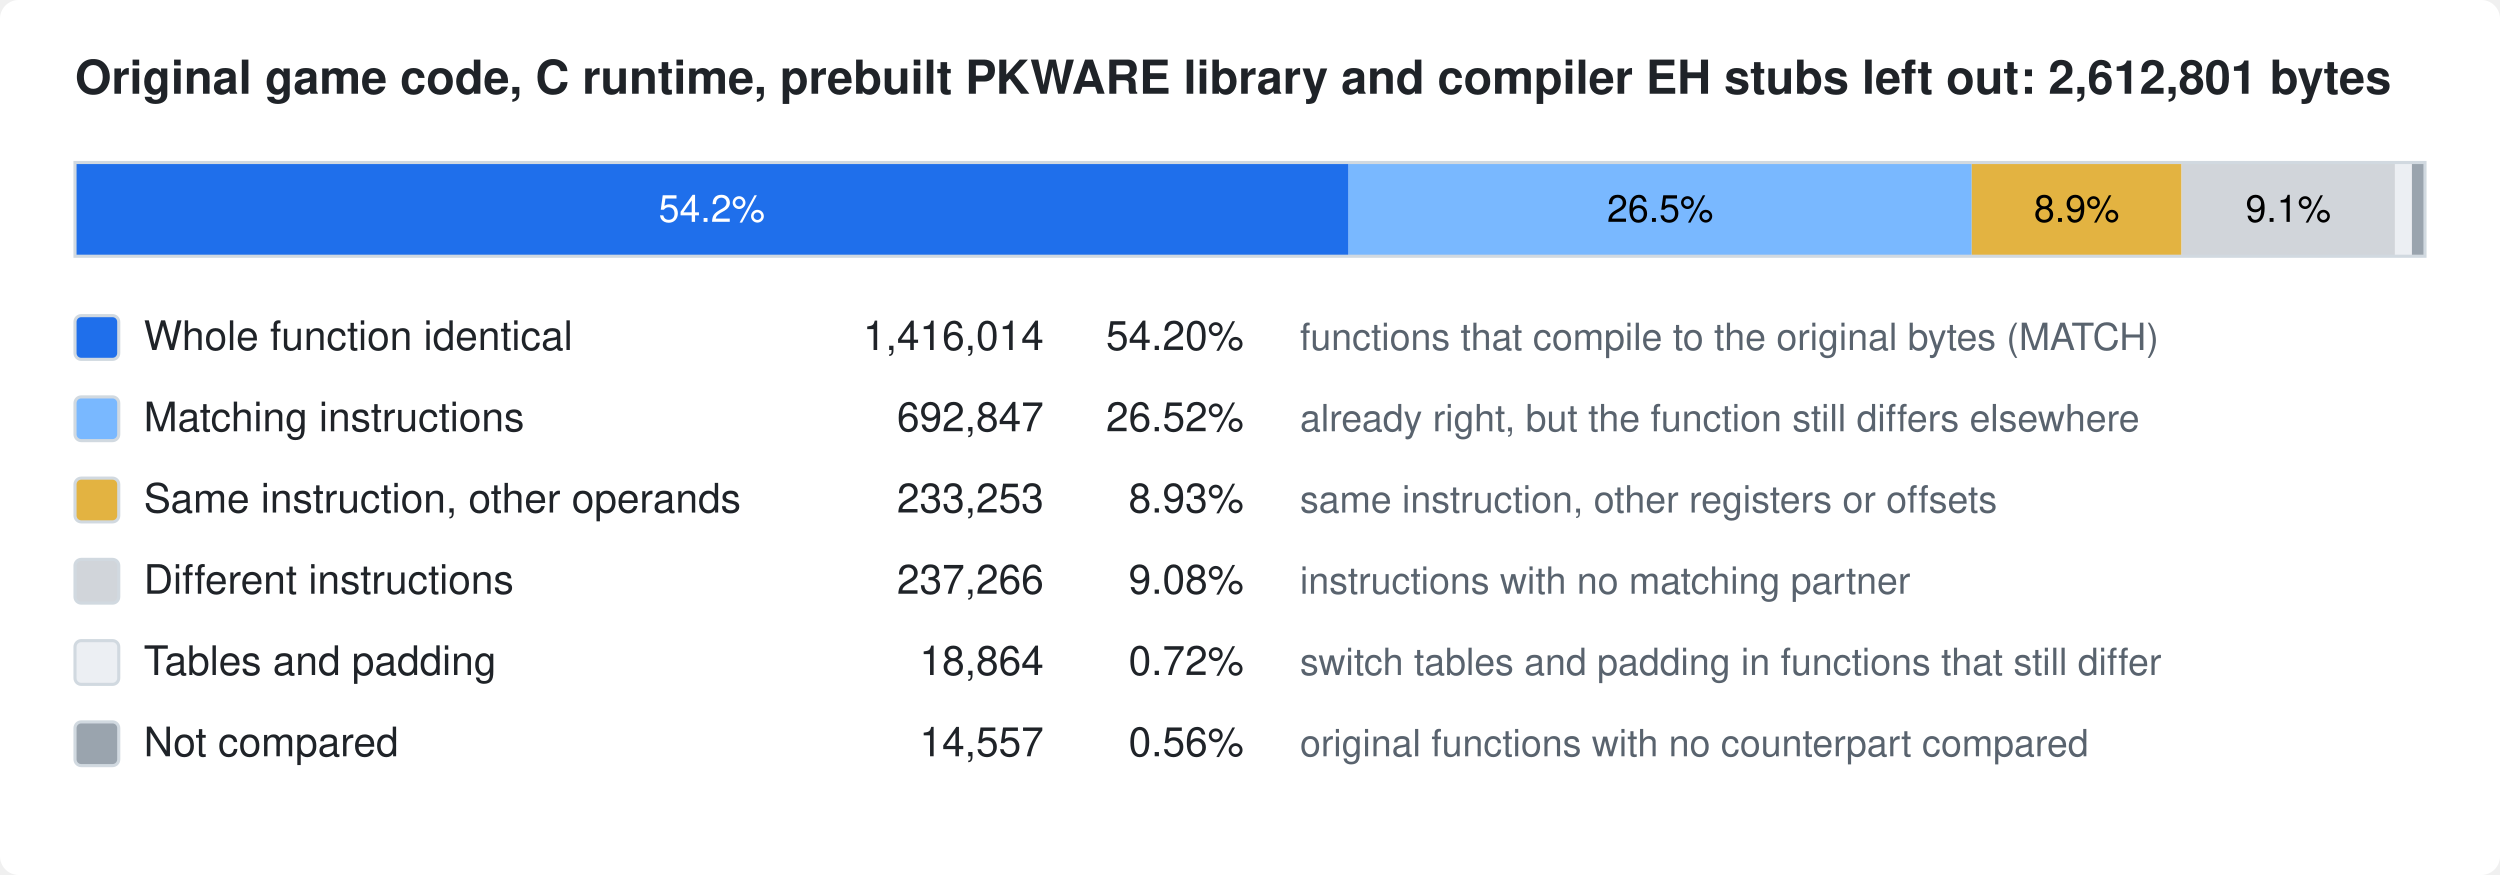
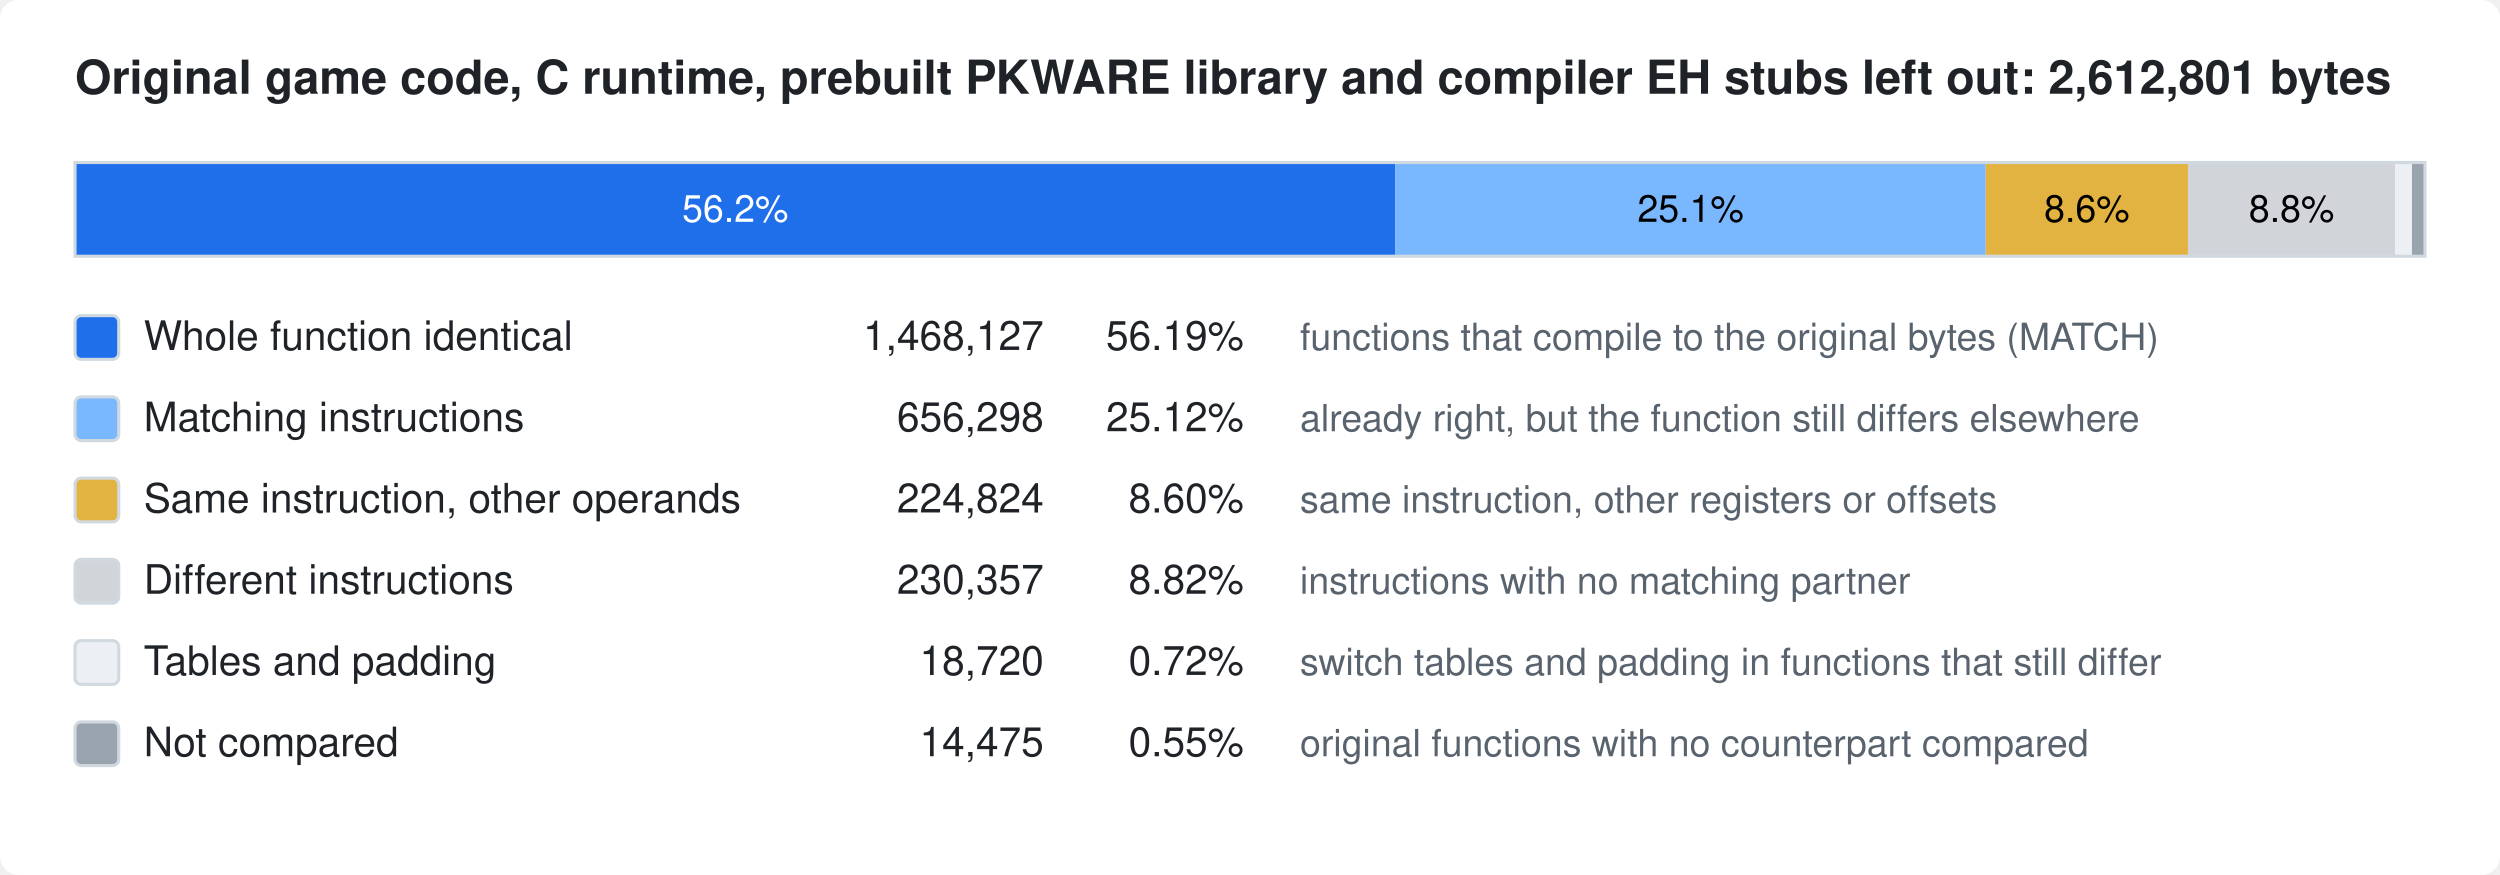
<svg xmlns="http://www.w3.org/2000/svg" width="800" height="280" viewBox="0 0 800 280" font-family="system-ui, -apple-system, Segoe UI, Helvetica, Arial, sans-serif">
  <rect width="800" height="280" rx="6" fill="#ffffff" />
  <text x="24" y="30" font-size="15" font-weight="600" fill="#1f2328">Original game code, C runtime, prebuilt PKWARE library and compiler EH stubs left out: 2,612,801 bytes</text>
-   <rect x="24.00" y="52" width="407.55" height="30" fill="#1f6feb" />
-   <text x="227.77" y="71" font-size="12" text-anchor="middle" fill="#ffffff">54.2%</text>
-   <rect x="431.55" y="52" width="199.41" height="30" fill="#79b8ff" />
-   <text x="531.25" y="71" font-size="12" text-anchor="middle" fill="#000000">26.5%</text>
-   <rect x="630.96" y="52" width="67.13" height="30" fill="#e3b341" />
-   <text x="664.53" y="71" font-size="12" text-anchor="middle" fill="#000000">8.9%</text>
-   <rect x="698.09" y="52" width="68.29" height="30" fill="#d1d5da" />
-   <text x="732.24" y="71" font-size="12" text-anchor="middle" fill="#000000">9.1%</text>
-   <rect x="766.38" y="52" width="5.43" height="30" fill="#eceff3" />
-   <rect x="771.81" y="52" width="4.19" height="30" fill="#9aa4ae" />
+   <rect x="24.00" y="52" width="422.55" height="30" fill="#1f6feb" />
+   <text x="235.27" y="71" font-size="12" text-anchor="middle" fill="#ffffff">56.2%</text>
+   <rect x="446.55" y="52" width="188.89" height="30" fill="#79b8ff" />
+   <text x="540.99" y="71" font-size="12" text-anchor="middle" fill="#000000">25.1%</text>
+   <rect x="635.44" y="52" width="64.71" height="30" fill="#e3b341" />
+   <text x="667.79" y="71" font-size="12" text-anchor="middle" fill="#000000">8.6%</text>
+   <rect x="700.15" y="52" width="66.30" height="30" fill="#d1d5da" />
+   <text x="733.30" y="71" font-size="12" text-anchor="middle" fill="#000000">8.8%</text>
+   <rect x="766.45" y="52" width="5.39" height="30" fill="#eceff3" />
+   <rect x="771.83" y="52" width="4.17" height="30" fill="#9aa4ae" />
  <rect x="24" y="52" width="752" height="30" fill="none" stroke="#d1d9e0" />
  <rect x="24" y="101" width="14" height="14" rx="2" fill="#1f6feb" stroke="#d1d9e0" />
  <text x="46" y="112" font-size="13" fill="#1f2328">Whole function identical</text>
-   <text x="334" y="112" font-size="13" text-anchor="end" fill="#1f2328">1,416,014</text>
-   <text x="398" y="112" font-size="13" text-anchor="end" fill="#1f2328">54.20%</text>
+   <text x="334" y="112" font-size="13" text-anchor="end" fill="#1f2328">1,468,127</text>
+   <text x="398" y="112" font-size="13" text-anchor="end" fill="#1f2328">56.19%</text>
  <text x="416" y="112" font-size="12" fill="#59636e">functions that compile to the original bytes (MATCH)</text>
  <rect x="24" y="127" width="14" height="14" rx="2" fill="#79b8ff" stroke="#d1d9e0" />
  <text x="46" y="138" font-size="13" fill="#1f2328">Matching instructions</text>
-   <text x="334" y="138" font-size="13" text-anchor="end" fill="#1f2328">692,847</text>
-   <text x="398" y="138" font-size="13" text-anchor="end" fill="#1f2328">26.52%</text>
+   <text x="334" y="138" font-size="13" text-anchor="end" fill="#1f2328">656,298</text>
+   <text x="398" y="138" font-size="13" text-anchor="end" fill="#1f2328">25.12%</text>
  <text x="416" y="138" font-size="12" fill="#59636e">already right, but the function still differs elsewhere</text>
  <rect x="24" y="153" width="14" height="14" rx="2" fill="#e3b341" stroke="#d1d9e0" />
  <text x="46" y="164" font-size="13" fill="#1f2328">Same instruction, other operands</text>
-   <text x="334" y="164" font-size="13" text-anchor="end" fill="#1f2328">233,253</text>
-   <text x="398" y="164" font-size="13" text-anchor="end" fill="#1f2328">8.93%</text>
+   <text x="334" y="164" font-size="13" text-anchor="end" fill="#1f2328">224,824</text>
+   <text x="398" y="164" font-size="13" text-anchor="end" fill="#1f2328">8.60%</text>
  <text x="416" y="164" font-size="12" fill="#59636e">same instruction, other registers or offsets</text>
  <rect x="24" y="179" width="14" height="14" rx="2" fill="#d1d5da" stroke="#d1d9e0" />
  <text x="46" y="190" font-size="13" fill="#1f2328">Different instructions</text>
-   <text x="334" y="190" font-size="13" text-anchor="end" fill="#1f2328">237,266</text>
-   <text x="398" y="190" font-size="13" text-anchor="end" fill="#1f2328">9.08%</text>
+   <text x="334" y="190" font-size="13" text-anchor="end" fill="#1f2328">230,357</text>
+   <text x="398" y="190" font-size="13" text-anchor="end" fill="#1f2328">8.82%</text>
  <text x="416" y="190" font-size="12" fill="#59636e">instructions with no matching partner</text>
  <rect x="24" y="205" width="14" height="14" rx="2" fill="#eceff3" stroke="#d1d9e0" />
  <text x="46" y="216" font-size="13" fill="#1f2328">Tables and padding</text>
-   <text x="334" y="216" font-size="13" text-anchor="end" fill="#1f2328">18,864</text>
+   <text x="334" y="216" font-size="13" text-anchor="end" fill="#1f2328">18,720</text>
  <text x="398" y="216" font-size="13" text-anchor="end" fill="#1f2328">0.72%</text>
  <text x="416" y="216" font-size="12" fill="#59636e">switch tables and padding in functions that still differ</text>
  <rect x="24" y="231" width="14" height="14" rx="2" fill="#9aa4ae" stroke="#d1d9e0" />
  <text x="46" y="242" font-size="13" fill="#1f2328">Not compared</text>
-   <text x="334" y="242" font-size="13" text-anchor="end" fill="#1f2328">14,557</text>
-   <text x="398" y="242" font-size="13" text-anchor="end" fill="#1f2328">0.56%</text>
+   <text x="334" y="242" font-size="13" text-anchor="end" fill="#1f2328">14,475</text>
+   <text x="398" y="242" font-size="13" text-anchor="end" fill="#1f2328">0.55%</text>
  <text x="416" y="242" font-size="12" fill="#59636e">original functions with no counterpart compared</text>
</svg>
